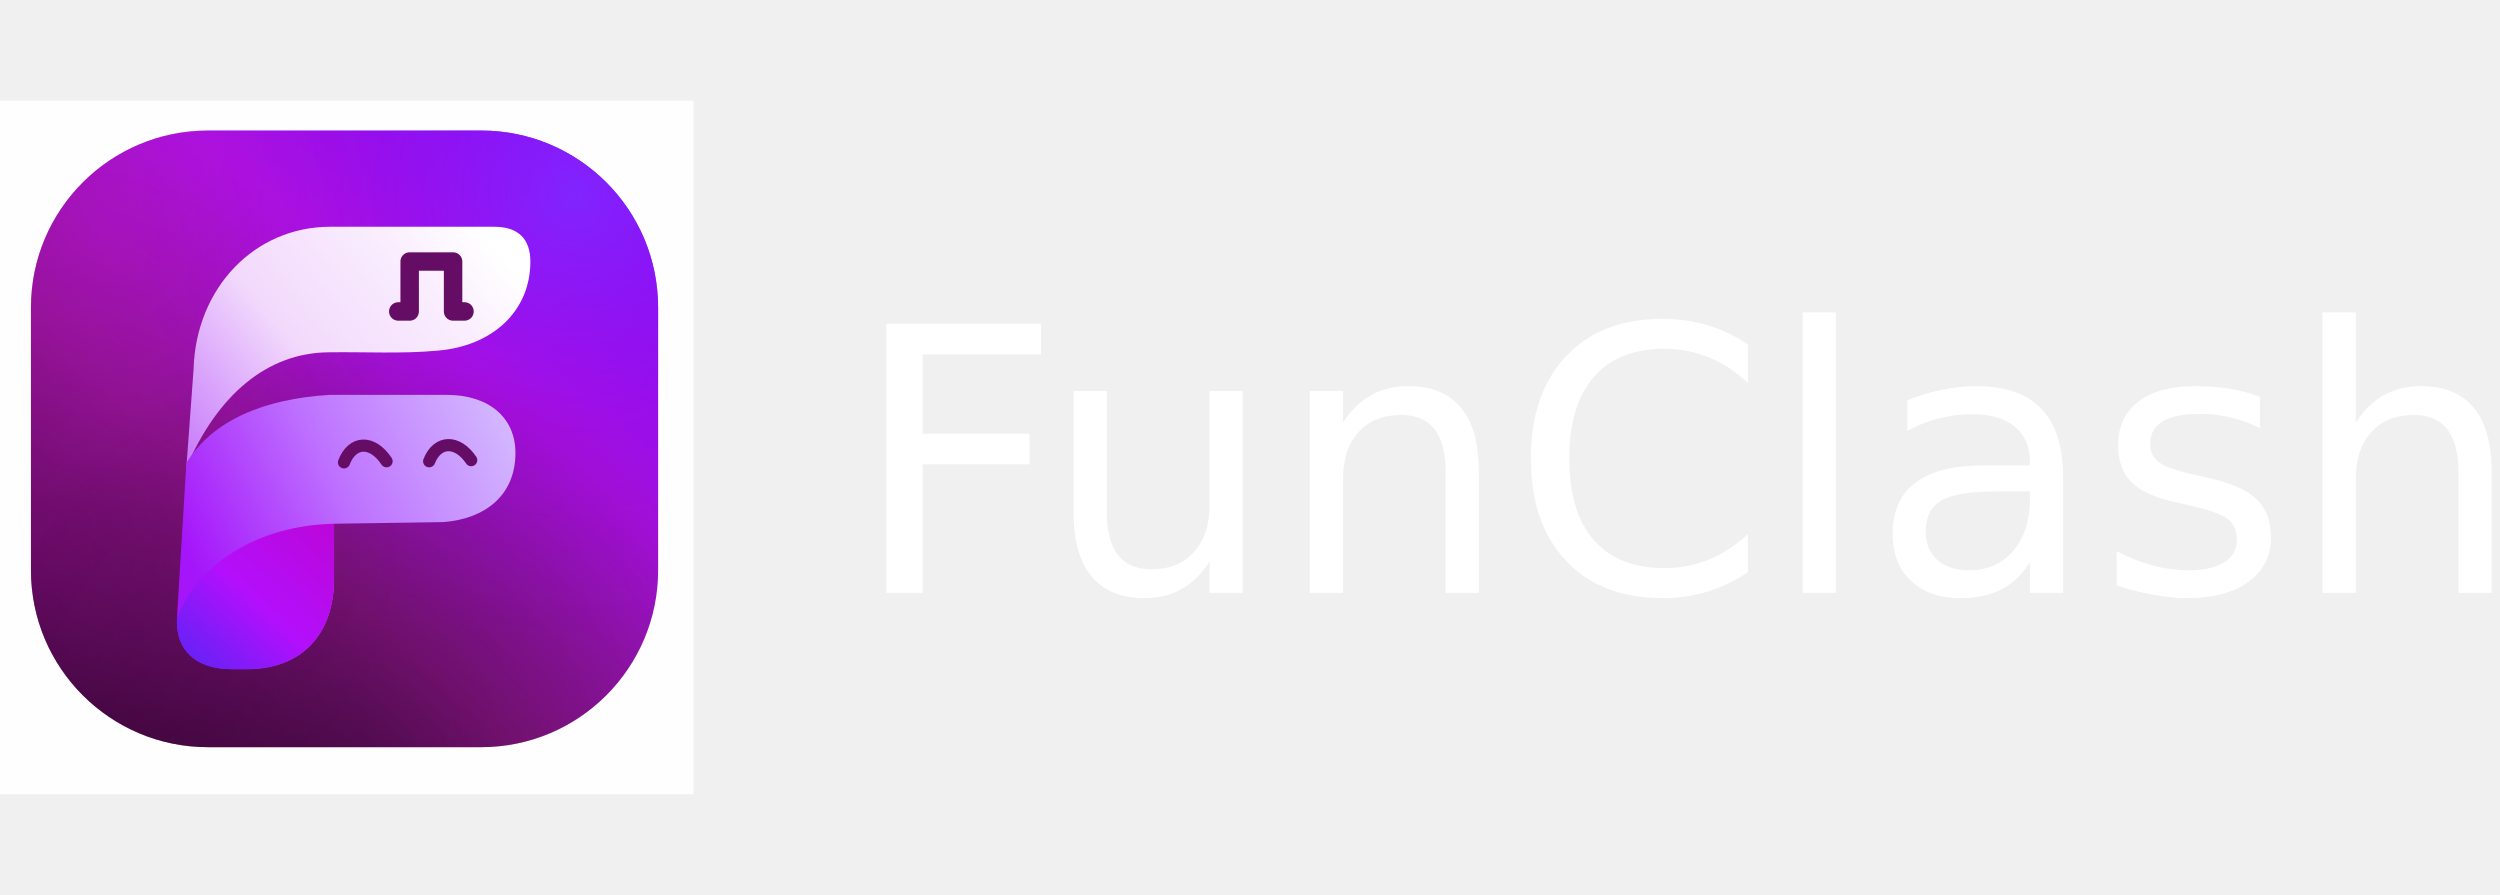
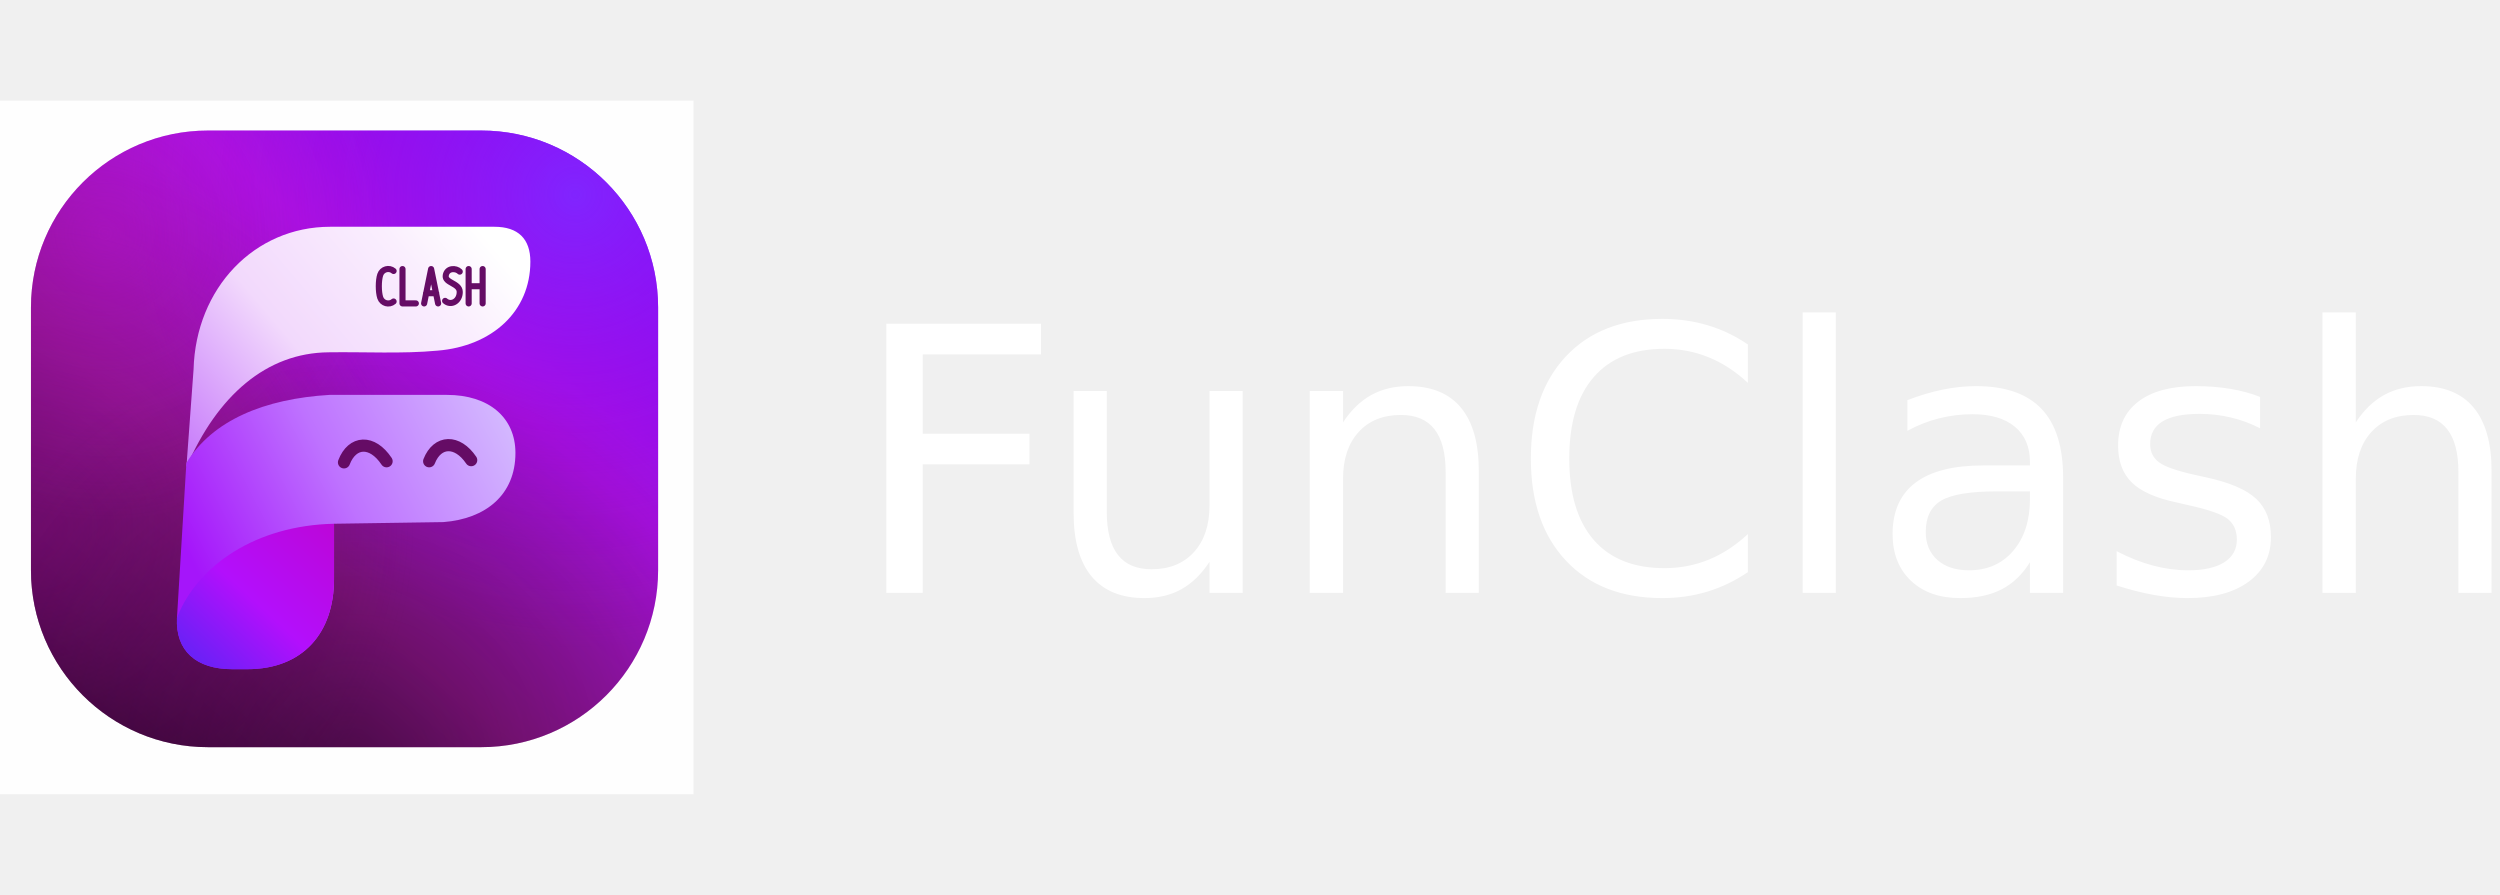
<svg xmlns="http://www.w3.org/2000/svg" viewBox="0 0 894 320" width="894" height="320" role="img" aria-label="FunClash">
  <defs>
    <linearGradient id="g" x1="0" y1="0" x2="1024" y2="1024" gradientUnits="userSpaceOnUse">
      <stop offset="0" stop-color="#D946EF" />
      <stop offset="1" stop-color="#7E22CE" />
    </linearGradient>
  </defs>
  <g transform="translate(0,36.0) scale(0.2421875)">
    <svg viewBox="0 0 1254 1254" width="1024" height="1024" role="img" aria-label="FunClash logo">
      <defs>
        <linearGradient id="background" x1="130" y1="1100" x2="1010" y2="90" gradientUnits="userSpaceOnUse">
          <stop offset="0" stop-color="#340531" />
          <stop offset=".36" stop-color="#891587" />
          <stop offset=".7" stop-color="#a712dc" />
          <stop offset="1" stop-color="#7610fa" />
        </linearGradient>
        <radialGradient id="sky" cx="1040" cy="170" r="820" gradientUnits="userSpaceOnUse">
          <stop offset="0" stop-color="#8126ff" stop-opacity=".92" />
          <stop offset=".5" stop-color="#a408ee" stop-opacity=".32" />
          <stop offset="1" stop-color="#a408ee" stop-opacity="0" />
        </radialGradient>
        <radialGradient id="left-shade" cx="60" cy="770" r="690" gradientUnits="userSpaceOnUse">
          <stop offset="0" stop-color="#830c80" stop-opacity=".55" />
          <stop offset="1" stop-color="#830c80" stop-opacity="0" />
        </radialGradient>
        <radialGradient id="left-blue" cx="190" cy="240" r="520" gradientUnits="userSpaceOnUse">
          <stop offset="0" stop-color="#c613dd" stop-opacity=".35" />
          <stop offset="1" stop-color="#c613dd" stop-opacity="0" />
        </radialGradient>
        <radialGradient id="bottom-shade" cx="640" cy="1200" r="780" gradientUnits="userSpaceOnUse">
          <stop offset="0" stop-color="#2c0528" stop-opacity=".4" />
          <stop offset="1" stop-color="#2c0528" stop-opacity="0" />
        </radialGradient>
        <linearGradient id="upper" x1="324" y1="647" x2="843" y2="205" gradientUnits="userSpaceOnUse">
          <stop offset="0" stop-color="#c678fb" />
          <stop offset=".43" stop-color="#f2d9fc" />
          <stop offset=".8" stop-color="#faeefe" />
          <stop offset="1" stop-color="#ffffff" />
        </linearGradient>
        <linearGradient id="face" x1="332" y1="805" x2="907" y2="507" gradientUnits="userSpaceOnUse">
          <stop offset="0" stop-color="#a515fa" />
          <stop offset=".47" stop-color="#be72ff" />
          <stop offset="1" stop-color="#d5bdff" />
        </linearGradient>
        <linearGradient id="foot" x1="337" y1="1020" x2="591" y2="744" gradientUnits="userSpaceOnUse">
          <stop offset="0" stop-color="#6123f5" />
          <stop offset=".45" stop-color="#b30ffc" />
          <stop offset="1" stop-color="#bc06d7" />
        </linearGradient>
        <clipPath id="tile">
          <rect x="56" y="54" width="1134" height="1115" rx="320" />
        </clipPath>
      </defs>
      <rect width="1254" height="1254" fill="#fefefe" />
      <g clip-path="url(#tile)">
        <rect x="56" y="54" width="1134" height="1115" fill="url(#background)" />
        <rect x="56" y="54" width="1134" height="1115" fill="url(#sky)" />
        <rect x="56" y="54" width="1134" height="1115" fill="url(#left-shade)" />
        <rect x="56" y="54" width="1134" height="1115" fill="url(#left-blue)" />
        <rect x="56" y="54" width="1134" height="1115" fill="url(#bottom-shade)" />
      </g>
      <path id="upper-shape" fill="url(#upper)" d="M 350 486 C 354 339 460 228 597 228 H 894 C 937 228 959 250 959 291 C 959 381 890 444 791 452 C 727 458 659 454 594 455 C 482 456 393 533 337 663 Z" />
      <path id="face-shape" fill="url(#face)" d="M 337 655 C 384 578 478 539 596 532 H 808 C 884 532 932 573 932 637 C 932 713 878 756 802 762 L 604 765 V 865 C 604 962 548 1028 447 1028 H 420 C 355 1028 317 995 320 935 Z" />
      <path id="foot-shape" fill="url(#foot)" d="M 320 935 C 357 840 463 768 604 765 V 865 C 604 962 548 1028 447 1028 H 420 C 355 1028 317 995 320 935 Z" />
      <path id="eyes" fill="none" stroke="#650c65" stroke-width="22" stroke-linecap="round" d="M 622 654 C 637 615 673 613 699 652 M 776 652 C 791 614 827 613 852 650" />
      <g transform="translate(780,336) scale(0.23) translate(-512,-512)">
-         <g transform="scale(4.266667)">
-           <path d="M 59 166 L 80 166 L 80 74 L 160 74 L 160 166 L 181 166" fill="none" stroke="#650c65" stroke-width="34" stroke-linecap="round" stroke-linejoin="round" />
-         </g>
+         <path d="M 215 390 C 180 360 125 375 110 420 C 95 465 95 555 110 600 C 125 645 180 660 215 630 M 285 375 V 645 H 390 M 455 645 L 510 375 L 565 645 M 470 565 H 550 M 735 395 C 705 365 635 365 625 425 C 615 485 735 485 735 555 C 735 630 665 665 620 625 M 805 375 V 645 M 805 510 H 915 M 915 375 V 645" fill="none" stroke="#650c65" stroke-width="48" stroke-linecap="round" stroke-linejoin="round" />
      </g>
    </svg>
  </g>
  <text x="304" y="212.0" font-family="'Noto Sans SC','Source Sans 3','DejaVu Sans',sans-serif" font-size="132" font-weight="500" fill="#FFFFFF">FunClash</text>
</svg>
